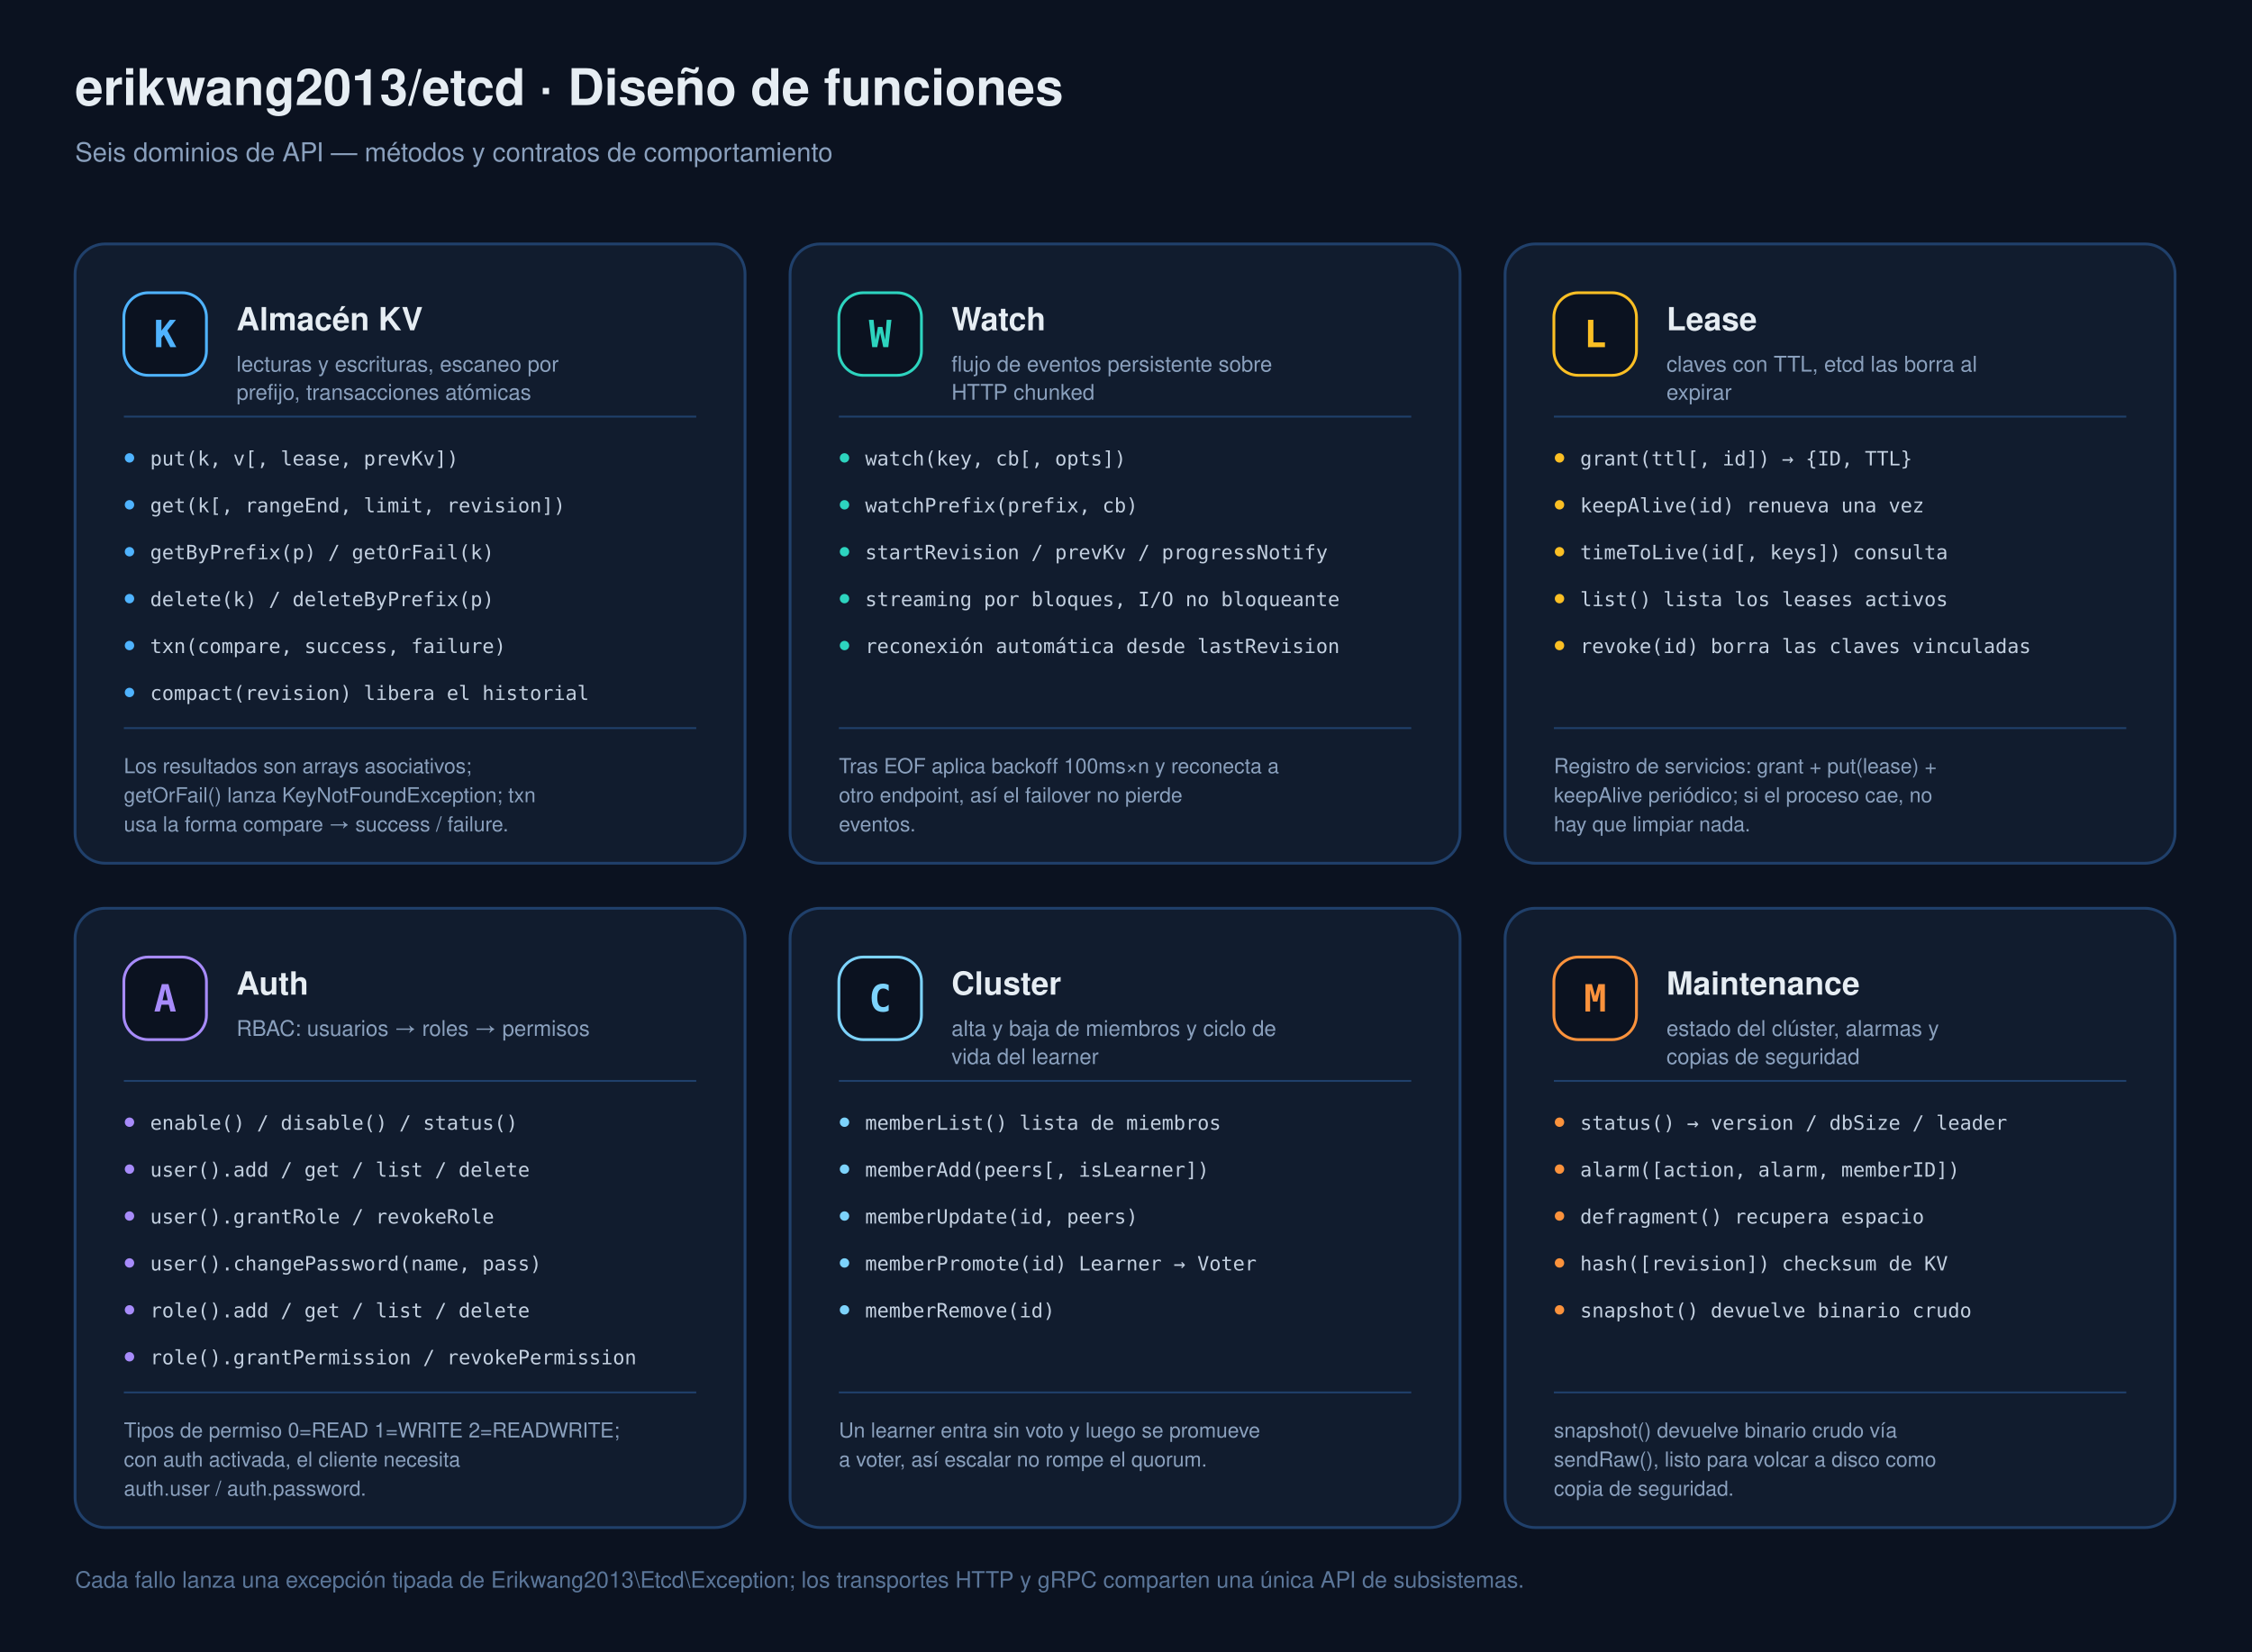
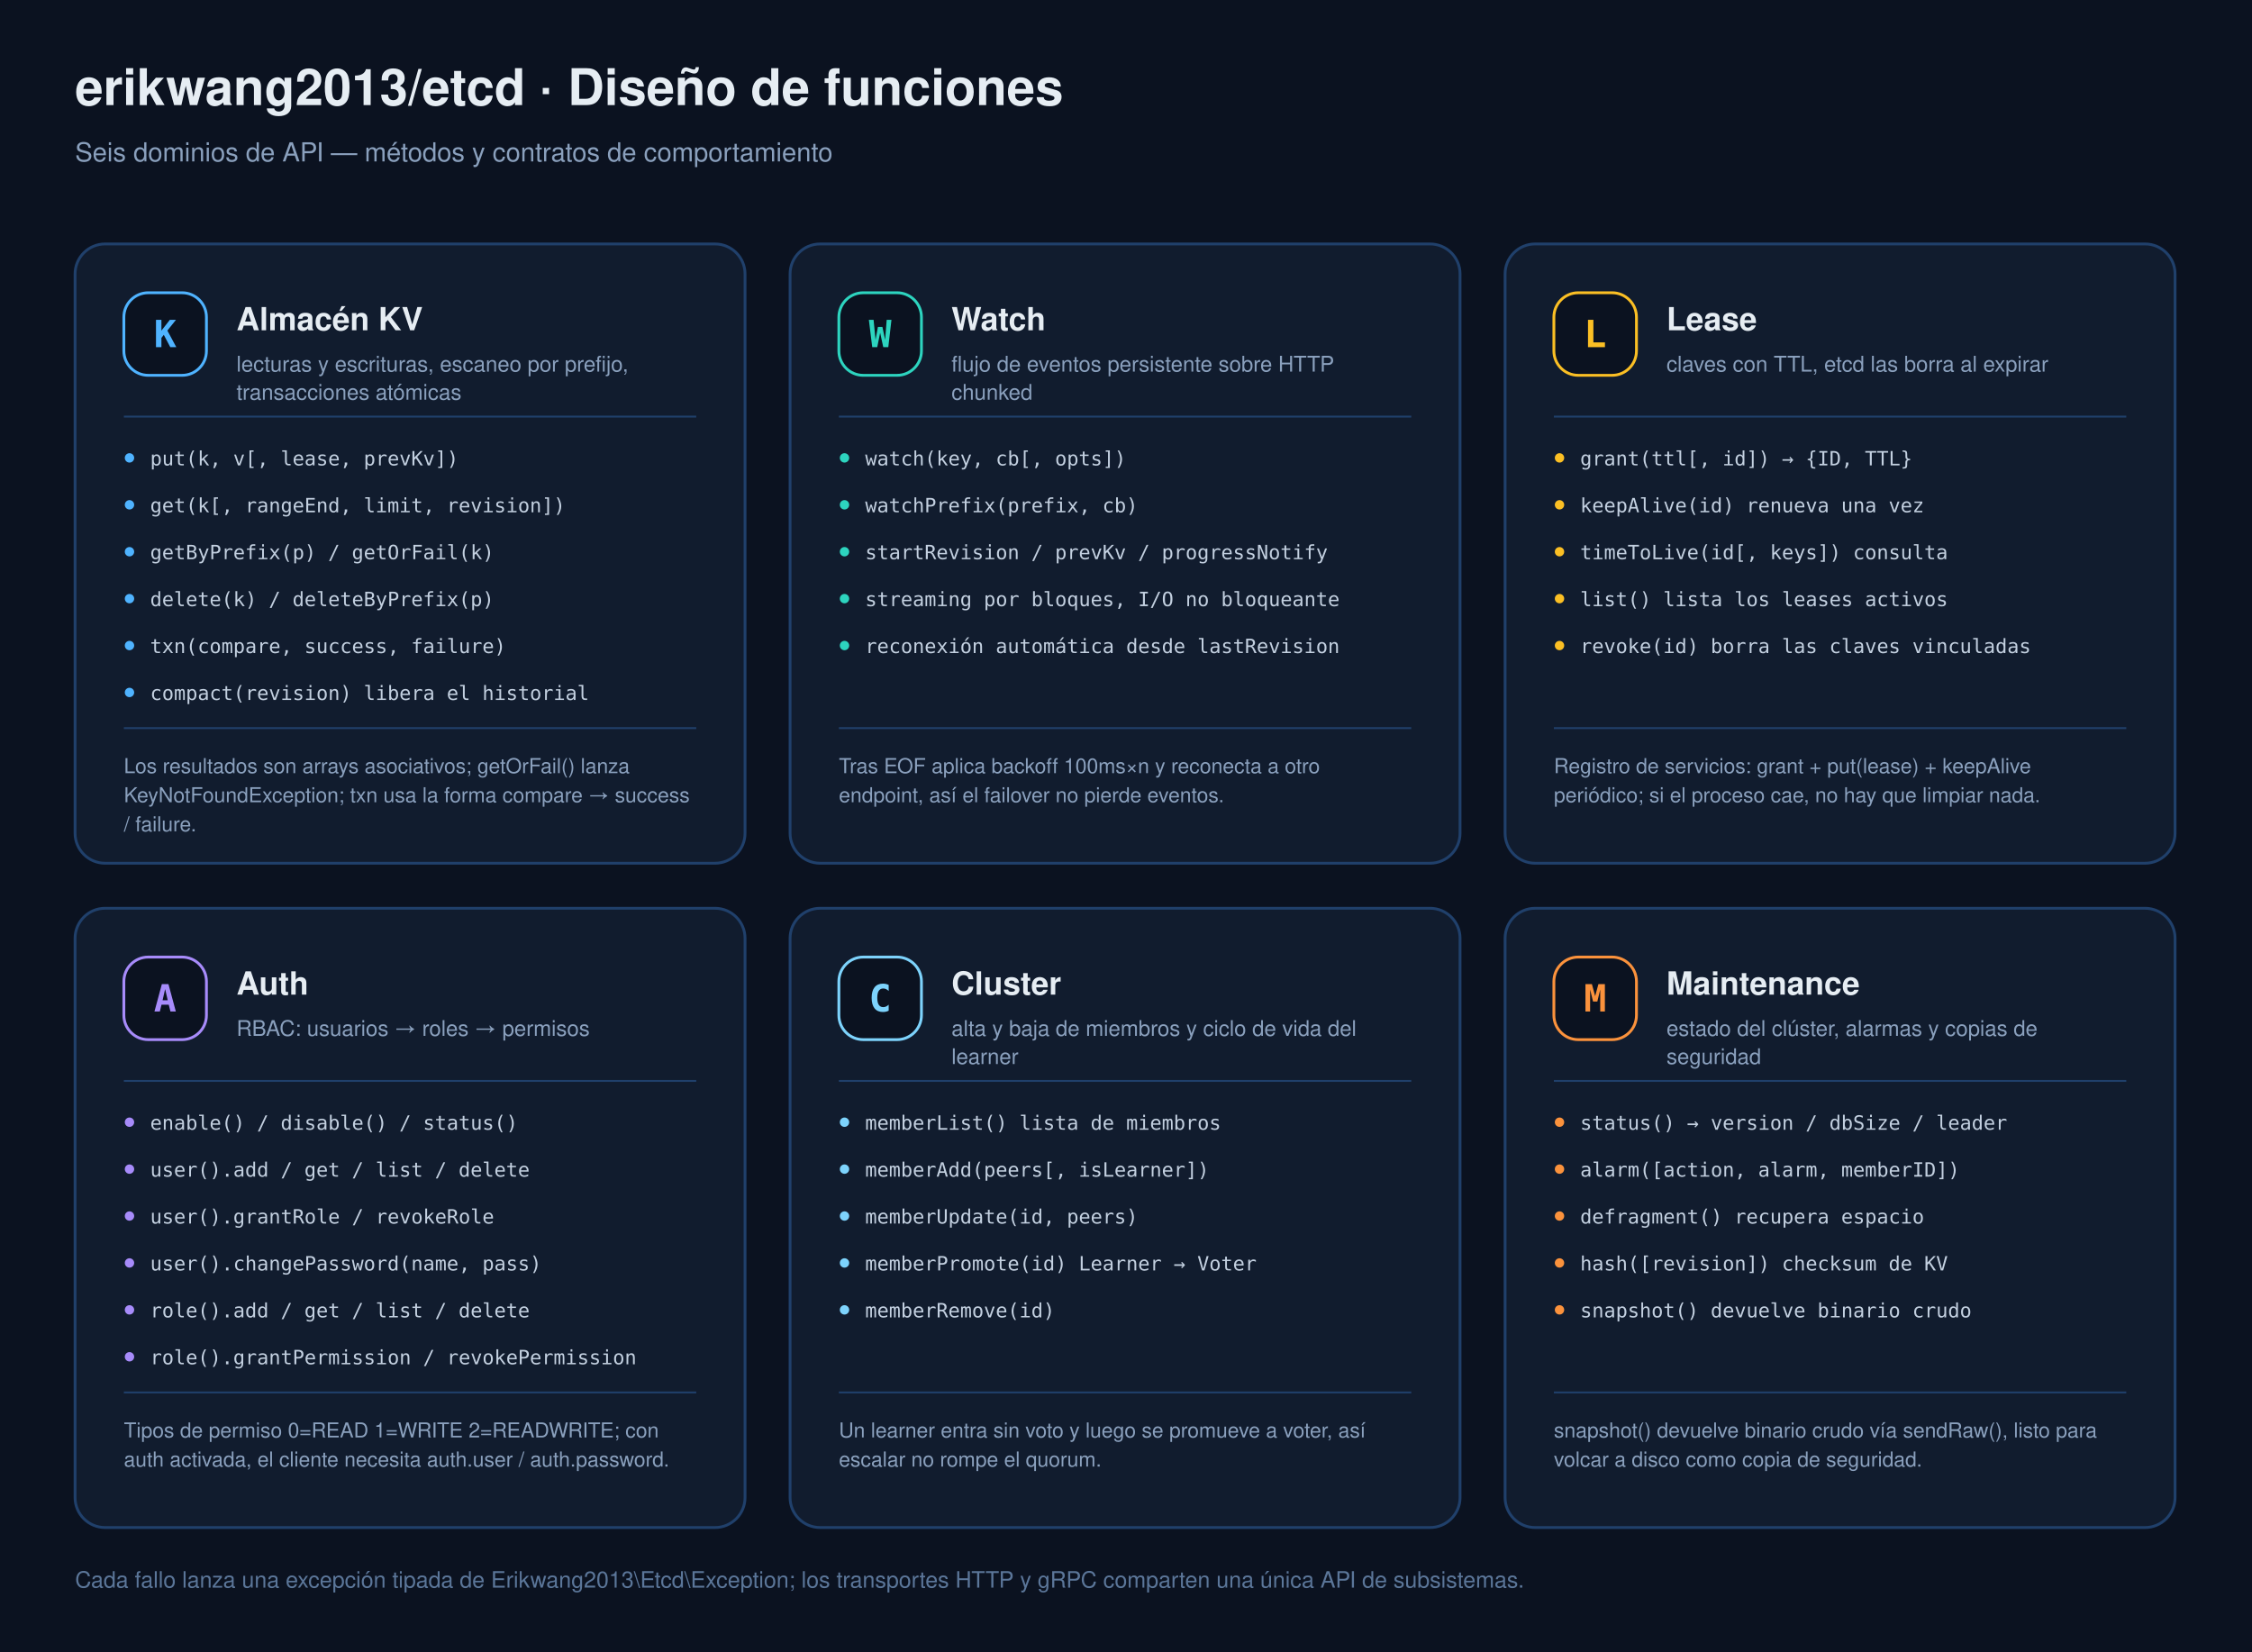
<svg xmlns="http://www.w3.org/2000/svg" viewBox="0 0 1200 880" width="1200" height="880" font-family="Helvetica,Arial,'Noto Sans','Noto Sans CJK SC','Noto Sans Devanagari','Noto Sans Bengali','Noto Sans Arabic','Lohit Devanagari','PingFang SC','Microsoft YaHei',sans-serif" role="img" aria-labelledby="ttl dsc">
  <rect x="0" y="0" width="1200" height="10000" rx="0" fill="#0b1220" stroke="none" stroke-width="1.5" />
  <text x="40.0" y="56" font-size="27" fill="#e6edf3" text-anchor="start" font-weight="700">erikwang2013/etcd · Diseño de funciones</text>
  <text x="40.0" y="86" font-size="14" fill="#8aa0bd" text-anchor="start" font-weight="400">Seis dominios de API — métodos y contratos de comportamiento</text>
  <rect x="40" y="130" width="357" height="330" rx="16" fill="#111c2e" stroke="#20406b" stroke-width="1.5" />
  <rect x="66" y="156" width="44" height="44" rx="13" fill="#0b1220" stroke="#4fb3ff" stroke-width="1.5" />
  <text x="88.0" y="185" font-size="20" fill="#4fb3ff" text-anchor="middle" font-weight="700" font-family="'DejaVu Sans Mono',Menlo,Consolas,'Noto Sans Mono CJK SC',monospace">K</text>
  <text x="126.0" y="176" font-size="17" fill="#e6edf3" text-anchor="start" font-weight="700">Almacén KV</text>
-   <text x="126.0" y="198" font-size="11.5" fill="#8aa0bd" text-anchor="start" font-weight="400">lecturas y escrituras, escaneo por</text>
-   <text x="126.0" y="213" font-size="11.5" fill="#8aa0bd" text-anchor="start" font-weight="400">prefijo, transacciones atómicas</text>
+   <text x="126.0" y="198" font-size="11.5" fill="#8aa0bd" text-anchor="start" font-weight="400">lecturas y escrituras, escaneo por prefijo,</text>
+   <text x="126.0" y="213" font-size="11.5" fill="#8aa0bd" text-anchor="start" font-weight="400">transacciones atómicas</text>
  <line x1="66" y1="222" x2="371" y2="222" stroke="#20406b" stroke-width="1" />
  <circle cx="69" cy="244" r="2.5" fill="#4fb3ff" />
  <text x="80.0" y="248" font-size="10.5" fill="#c3d0e0" text-anchor="start" font-weight="400" font-family="'DejaVu Sans Mono',Menlo,Consolas,'Noto Sans Mono CJK SC',monospace">put(k, v[, lease, prevKv])</text>
  <circle cx="69" cy="269" r="2.5" fill="#4fb3ff" />
  <text x="80.0" y="273" font-size="10.5" fill="#c3d0e0" text-anchor="start" font-weight="400" font-family="'DejaVu Sans Mono',Menlo,Consolas,'Noto Sans Mono CJK SC',monospace">get(k[, rangeEnd, limit, revision])</text>
  <circle cx="69" cy="294" r="2.5" fill="#4fb3ff" />
  <text x="80.0" y="298" font-size="10.5" fill="#c3d0e0" text-anchor="start" font-weight="400" font-family="'DejaVu Sans Mono',Menlo,Consolas,'Noto Sans Mono CJK SC',monospace">getByPrefix(p) / getOrFail(k)</text>
  <circle cx="69" cy="319" r="2.5" fill="#4fb3ff" />
  <text x="80.0" y="323" font-size="10.5" fill="#c3d0e0" text-anchor="start" font-weight="400" font-family="'DejaVu Sans Mono',Menlo,Consolas,'Noto Sans Mono CJK SC',monospace">delete(k) / deleteByPrefix(p)</text>
  <circle cx="69" cy="344" r="2.5" fill="#4fb3ff" />
  <text x="80.0" y="348" font-size="10.5" fill="#c3d0e0" text-anchor="start" font-weight="400" font-family="'DejaVu Sans Mono',Menlo,Consolas,'Noto Sans Mono CJK SC',monospace">txn(compare, success, failure)</text>
  <circle cx="69" cy="369" r="2.5" fill="#4fb3ff" />
  <text x="80.0" y="373" font-size="10.5" fill="#c3d0e0" text-anchor="start" font-weight="400" font-family="'DejaVu Sans Mono',Menlo,Consolas,'Noto Sans Mono CJK SC',monospace">compact(revision) libera el historial</text>
  <line x1="66" y1="388" x2="371" y2="388" stroke="#20406b" stroke-width="1" />
-   <text x="66.0" y="412.0" font-size="11" fill="#8aa0bd" text-anchor="start" font-weight="400">Los resultados son arrays asociativos;</text>
-   <text x="66.0" y="427.5" font-size="11" fill="#8aa0bd" text-anchor="start" font-weight="400">getOrFail() lanza KeyNotFoundException; txn</text>
-   <text x="66.0" y="443.0" font-size="11" fill="#8aa0bd" text-anchor="start" font-weight="400">usa la forma compare → success / failure.</text>
+   <text x="66.0" y="412.0" font-size="11" fill="#8aa0bd" text-anchor="start" font-weight="400">Los resultados son arrays asociativos; getOrFail() lanza</text>
+   <text x="66.0" y="427.5" font-size="11" fill="#8aa0bd" text-anchor="start" font-weight="400">KeyNotFoundException; txn usa la forma compare → success</text>
+   <text x="66.0" y="443.0" font-size="11" fill="#8aa0bd" text-anchor="start" font-weight="400">/ failure.</text>
  <rect x="421" y="130" width="357" height="330" rx="16" fill="#111c2e" stroke="#20406b" stroke-width="1.5" />
  <rect x="447" y="156" width="44" height="44" rx="13" fill="#0b1220" stroke="#2dd4bf" stroke-width="1.5" />
  <text x="469.0" y="185" font-size="20" fill="#2dd4bf" text-anchor="middle" font-weight="700" font-family="'DejaVu Sans Mono',Menlo,Consolas,'Noto Sans Mono CJK SC',monospace">W</text>
  <text x="507.0" y="176" font-size="17" fill="#e6edf3" text-anchor="start" font-weight="700">Watch</text>
-   <text x="507.0" y="198" font-size="11.5" fill="#8aa0bd" text-anchor="start" font-weight="400">flujo de eventos persistente sobre</text>
-   <text x="507.0" y="213" font-size="11.5" fill="#8aa0bd" text-anchor="start" font-weight="400">HTTP chunked</text>
+   <text x="507.0" y="198" font-size="11.5" fill="#8aa0bd" text-anchor="start" font-weight="400">flujo de eventos persistente sobre HTTP</text>
+   <text x="507.0" y="213" font-size="11.5" fill="#8aa0bd" text-anchor="start" font-weight="400">chunked</text>
  <line x1="447" y1="222" x2="752" y2="222" stroke="#20406b" stroke-width="1" />
  <circle cx="450" cy="244" r="2.5" fill="#2dd4bf" />
  <text x="461.0" y="248" font-size="10.5" fill="#c3d0e0" text-anchor="start" font-weight="400" font-family="'DejaVu Sans Mono',Menlo,Consolas,'Noto Sans Mono CJK SC',monospace">watch(key, cb[, opts])</text>
  <circle cx="450" cy="269" r="2.5" fill="#2dd4bf" />
  <text x="461.0" y="273" font-size="10.5" fill="#c3d0e0" text-anchor="start" font-weight="400" font-family="'DejaVu Sans Mono',Menlo,Consolas,'Noto Sans Mono CJK SC',monospace">watchPrefix(prefix, cb)</text>
  <circle cx="450" cy="294" r="2.5" fill="#2dd4bf" />
  <text x="461.0" y="298" font-size="10.5" fill="#c3d0e0" text-anchor="start" font-weight="400" font-family="'DejaVu Sans Mono',Menlo,Consolas,'Noto Sans Mono CJK SC',monospace">startRevision / prevKv / progressNotify</text>
  <circle cx="450" cy="319" r="2.5" fill="#2dd4bf" />
  <text x="461.0" y="323" font-size="10.5" fill="#c3d0e0" text-anchor="start" font-weight="400" font-family="'DejaVu Sans Mono',Menlo,Consolas,'Noto Sans Mono CJK SC',monospace">streaming por bloques, I/O no bloqueante</text>
  <circle cx="450" cy="344" r="2.5" fill="#2dd4bf" />
  <text x="461.0" y="348" font-size="10.5" fill="#c3d0e0" text-anchor="start" font-weight="400" font-family="'DejaVu Sans Mono',Menlo,Consolas,'Noto Sans Mono CJK SC',monospace">reconexión automática desde lastRevision</text>
  <line x1="447" y1="388" x2="752" y2="388" stroke="#20406b" stroke-width="1" />
-   <text x="447.0" y="412.0" font-size="11" fill="#8aa0bd" text-anchor="start" font-weight="400">Tras EOF aplica backoff 100ms×n y reconecta a</text>
-   <text x="447.0" y="427.5" font-size="11" fill="#8aa0bd" text-anchor="start" font-weight="400">otro endpoint, así el failover no pierde</text>
-   <text x="447.0" y="443.0" font-size="11" fill="#8aa0bd" text-anchor="start" font-weight="400">eventos.</text>
+   <text x="447.0" y="412.0" font-size="11" fill="#8aa0bd" text-anchor="start" font-weight="400">Tras EOF aplica backoff 100ms×n y reconecta a otro</text>
+   <text x="447.0" y="427.5" font-size="11" fill="#8aa0bd" text-anchor="start" font-weight="400">endpoint, así el failover no pierde eventos.</text>
  <rect x="802" y="130" width="357" height="330" rx="16" fill="#111c2e" stroke="#20406b" stroke-width="1.5" />
  <rect x="828" y="156" width="44" height="44" rx="13" fill="#0b1220" stroke="#fbbf24" stroke-width="1.5" />
  <text x="850.0" y="185" font-size="20" fill="#fbbf24" text-anchor="middle" font-weight="700" font-family="'DejaVu Sans Mono',Menlo,Consolas,'Noto Sans Mono CJK SC',monospace">L</text>
  <text x="888.0" y="176" font-size="17" fill="#e6edf3" text-anchor="start" font-weight="700">Lease</text>
-   <text x="888.0" y="198" font-size="11.5" fill="#8aa0bd" text-anchor="start" font-weight="400">claves con TTL, etcd las borra al</text>
-   <text x="888.0" y="213" font-size="11.5" fill="#8aa0bd" text-anchor="start" font-weight="400">expirar</text>
+   <text x="888.0" y="198" font-size="11.5" fill="#8aa0bd" text-anchor="start" font-weight="400">claves con TTL, etcd las borra al expirar</text>
  <line x1="828" y1="222" x2="1133" y2="222" stroke="#20406b" stroke-width="1" />
  <circle cx="831" cy="244" r="2.5" fill="#fbbf24" />
  <text x="842.0" y="248" font-size="10.5" fill="#c3d0e0" text-anchor="start" font-weight="400" font-family="'DejaVu Sans Mono',Menlo,Consolas,'Noto Sans Mono CJK SC',monospace">grant(ttl[, id]) → {ID, TTL}</text>
  <circle cx="831" cy="269" r="2.5" fill="#fbbf24" />
  <text x="842.0" y="273" font-size="10.5" fill="#c3d0e0" text-anchor="start" font-weight="400" font-family="'DejaVu Sans Mono',Menlo,Consolas,'Noto Sans Mono CJK SC',monospace">keepAlive(id) renueva una vez</text>
  <circle cx="831" cy="294" r="2.5" fill="#fbbf24" />
  <text x="842.0" y="298" font-size="10.5" fill="#c3d0e0" text-anchor="start" font-weight="400" font-family="'DejaVu Sans Mono',Menlo,Consolas,'Noto Sans Mono CJK SC',monospace">timeToLive(id[, keys]) consulta</text>
  <circle cx="831" cy="319" r="2.5" fill="#fbbf24" />
  <text x="842.0" y="323" font-size="10.5" fill="#c3d0e0" text-anchor="start" font-weight="400" font-family="'DejaVu Sans Mono',Menlo,Consolas,'Noto Sans Mono CJK SC',monospace">list() lista los leases activos</text>
  <circle cx="831" cy="344" r="2.5" fill="#fbbf24" />
  <text x="842.0" y="348" font-size="10.5" fill="#c3d0e0" text-anchor="start" font-weight="400" font-family="'DejaVu Sans Mono',Menlo,Consolas,'Noto Sans Mono CJK SC',monospace">revoke(id) borra las claves vinculadas</text>
  <line x1="828" y1="388" x2="1133" y2="388" stroke="#20406b" stroke-width="1" />
-   <text x="828.0" y="412.0" font-size="11" fill="#8aa0bd" text-anchor="start" font-weight="400">Registro de servicios: grant + put(lease) +</text>
-   <text x="828.0" y="427.5" font-size="11" fill="#8aa0bd" text-anchor="start" font-weight="400">keepAlive periódico; si el proceso cae, no</text>
-   <text x="828.0" y="443.0" font-size="11" fill="#8aa0bd" text-anchor="start" font-weight="400">hay que limpiar nada.</text>
+   <text x="828.0" y="412.0" font-size="11" fill="#8aa0bd" text-anchor="start" font-weight="400">Registro de servicios: grant + put(lease) + keepAlive</text>
+   <text x="828.0" y="427.5" font-size="11" fill="#8aa0bd" text-anchor="start" font-weight="400">periódico; si el proceso cae, no hay que limpiar nada.</text>
  <rect x="40" y="484" width="357" height="330" rx="16" fill="#111c2e" stroke="#20406b" stroke-width="1.5" />
  <rect x="66" y="510" width="44" height="44" rx="13" fill="#0b1220" stroke="#a78bfa" stroke-width="1.5" />
  <text x="88.0" y="539" font-size="20" fill="#a78bfa" text-anchor="middle" font-weight="700" font-family="'DejaVu Sans Mono',Menlo,Consolas,'Noto Sans Mono CJK SC',monospace">A</text>
  <text x="126.0" y="530" font-size="17" fill="#e6edf3" text-anchor="start" font-weight="700">Auth</text>
  <text x="126.0" y="552" font-size="11.5" fill="#8aa0bd" text-anchor="start" font-weight="400">RBAC: usuarios → roles → permisos</text>
  <line x1="66" y1="576" x2="371" y2="576" stroke="#20406b" stroke-width="1" />
  <circle cx="69" cy="598" r="2.5" fill="#a78bfa" />
  <text x="80.0" y="602" font-size="10.5" fill="#c3d0e0" text-anchor="start" font-weight="400" font-family="'DejaVu Sans Mono',Menlo,Consolas,'Noto Sans Mono CJK SC',monospace">enable() / disable() / status()</text>
  <circle cx="69" cy="623" r="2.5" fill="#a78bfa" />
  <text x="80.0" y="627" font-size="10.5" fill="#c3d0e0" text-anchor="start" font-weight="400" font-family="'DejaVu Sans Mono',Menlo,Consolas,'Noto Sans Mono CJK SC',monospace">user().add / get / list / delete</text>
  <circle cx="69" cy="648" r="2.5" fill="#a78bfa" />
  <text x="80.0" y="652" font-size="10.5" fill="#c3d0e0" text-anchor="start" font-weight="400" font-family="'DejaVu Sans Mono',Menlo,Consolas,'Noto Sans Mono CJK SC',monospace">user().grantRole / revokeRole</text>
  <circle cx="69" cy="673" r="2.5" fill="#a78bfa" />
  <text x="80.0" y="677" font-size="10.5" fill="#c3d0e0" text-anchor="start" font-weight="400" font-family="'DejaVu Sans Mono',Menlo,Consolas,'Noto Sans Mono CJK SC',monospace">user().changePassword(name, pass)</text>
  <circle cx="69" cy="698" r="2.5" fill="#a78bfa" />
  <text x="80.0" y="702" font-size="10.5" fill="#c3d0e0" text-anchor="start" font-weight="400" font-family="'DejaVu Sans Mono',Menlo,Consolas,'Noto Sans Mono CJK SC',monospace">role().add / get / list / delete</text>
  <circle cx="69" cy="723" r="2.5" fill="#a78bfa" />
  <text x="80.0" y="727" font-size="10.5" fill="#c3d0e0" text-anchor="start" font-weight="400" font-family="'DejaVu Sans Mono',Menlo,Consolas,'Noto Sans Mono CJK SC',monospace">role().grantPermission / revokePermission</text>
  <line x1="66" y1="742" x2="371" y2="742" stroke="#20406b" stroke-width="1" />
-   <text x="66.0" y="766.0" font-size="11" fill="#8aa0bd" text-anchor="start" font-weight="400">Tipos de permiso 0=READ 1=WRITE 2=READWRITE;</text>
-   <text x="66.0" y="781.5" font-size="11" fill="#8aa0bd" text-anchor="start" font-weight="400">con auth activada, el cliente necesita</text>
-   <text x="66.0" y="797.0" font-size="11" fill="#8aa0bd" text-anchor="start" font-weight="400">auth.user / auth.password.</text>
+   <text x="66.0" y="766.0" font-size="11" fill="#8aa0bd" text-anchor="start" font-weight="400">Tipos de permiso 0=READ 1=WRITE 2=READWRITE; con</text>
+   <text x="66.0" y="781.5" font-size="11" fill="#8aa0bd" text-anchor="start" font-weight="400">auth activada, el cliente necesita auth.user / auth.password.</text>
  <rect x="421" y="484" width="357" height="330" rx="16" fill="#111c2e" stroke="#20406b" stroke-width="1.5" />
  <rect x="447" y="510" width="44" height="44" rx="13" fill="#0b1220" stroke="#7dd3fc" stroke-width="1.5" />
  <text x="469.0" y="539" font-size="20" fill="#7dd3fc" text-anchor="middle" font-weight="700" font-family="'DejaVu Sans Mono',Menlo,Consolas,'Noto Sans Mono CJK SC',monospace">C</text>
  <text x="507.0" y="530" font-size="17" fill="#e6edf3" text-anchor="start" font-weight="700">Cluster</text>
-   <text x="507.0" y="552" font-size="11.5" fill="#8aa0bd" text-anchor="start" font-weight="400">alta y baja de miembros y ciclo de</text>
-   <text x="507.0" y="567" font-size="11.5" fill="#8aa0bd" text-anchor="start" font-weight="400">vida del learner</text>
+   <text x="507.0" y="552" font-size="11.5" fill="#8aa0bd" text-anchor="start" font-weight="400">alta y baja de miembros y ciclo de vida del</text>
+   <text x="507.0" y="567" font-size="11.5" fill="#8aa0bd" text-anchor="start" font-weight="400">learner</text>
  <line x1="447" y1="576" x2="752" y2="576" stroke="#20406b" stroke-width="1" />
  <circle cx="450" cy="598" r="2.5" fill="#7dd3fc" />
  <text x="461.0" y="602" font-size="10.5" fill="#c3d0e0" text-anchor="start" font-weight="400" font-family="'DejaVu Sans Mono',Menlo,Consolas,'Noto Sans Mono CJK SC',monospace">memberList() lista de miembros</text>
  <circle cx="450" cy="623" r="2.5" fill="#7dd3fc" />
  <text x="461.0" y="627" font-size="10.5" fill="#c3d0e0" text-anchor="start" font-weight="400" font-family="'DejaVu Sans Mono',Menlo,Consolas,'Noto Sans Mono CJK SC',monospace">memberAdd(peers[, isLearner])</text>
  <circle cx="450" cy="648" r="2.5" fill="#7dd3fc" />
  <text x="461.0" y="652" font-size="10.5" fill="#c3d0e0" text-anchor="start" font-weight="400" font-family="'DejaVu Sans Mono',Menlo,Consolas,'Noto Sans Mono CJK SC',monospace">memberUpdate(id, peers)</text>
  <circle cx="450" cy="673" r="2.5" fill="#7dd3fc" />
  <text x="461.0" y="677" font-size="10.5" fill="#c3d0e0" text-anchor="start" font-weight="400" font-family="'DejaVu Sans Mono',Menlo,Consolas,'Noto Sans Mono CJK SC',monospace">memberPromote(id) Learner → Voter</text>
  <circle cx="450" cy="698" r="2.5" fill="#7dd3fc" />
  <text x="461.0" y="702" font-size="10.5" fill="#c3d0e0" text-anchor="start" font-weight="400" font-family="'DejaVu Sans Mono',Menlo,Consolas,'Noto Sans Mono CJK SC',monospace">memberRemove(id)</text>
  <line x1="447" y1="742" x2="752" y2="742" stroke="#20406b" stroke-width="1" />
-   <text x="447.0" y="766.0" font-size="11" fill="#8aa0bd" text-anchor="start" font-weight="400">Un learner entra sin voto y luego se promueve</text>
-   <text x="447.0" y="781.5" font-size="11" fill="#8aa0bd" text-anchor="start" font-weight="400">a voter, así escalar no rompe el quorum.</text>
+   <text x="447.0" y="766.0" font-size="11" fill="#8aa0bd" text-anchor="start" font-weight="400">Un learner entra sin voto y luego se promueve a voter, así</text>
+   <text x="447.0" y="781.5" font-size="11" fill="#8aa0bd" text-anchor="start" font-weight="400">escalar no rompe el quorum.</text>
  <rect x="802" y="484" width="357" height="330" rx="16" fill="#111c2e" stroke="#20406b" stroke-width="1.5" />
  <rect x="828" y="510" width="44" height="44" rx="13" fill="#0b1220" stroke="#fb923c" stroke-width="1.5" />
  <text x="850.0" y="539" font-size="20" fill="#fb923c" text-anchor="middle" font-weight="700" font-family="'DejaVu Sans Mono',Menlo,Consolas,'Noto Sans Mono CJK SC',monospace">M</text>
  <text x="888.0" y="530" font-size="17" fill="#e6edf3" text-anchor="start" font-weight="700">Maintenance</text>
-   <text x="888.0" y="552" font-size="11.5" fill="#8aa0bd" text-anchor="start" font-weight="400">estado del clúster, alarmas y</text>
-   <text x="888.0" y="567" font-size="11.5" fill="#8aa0bd" text-anchor="start" font-weight="400">copias de seguridad</text>
+   <text x="888.0" y="552" font-size="11.5" fill="#8aa0bd" text-anchor="start" font-weight="400">estado del clúster, alarmas y copias de</text>
+   <text x="888.0" y="567" font-size="11.5" fill="#8aa0bd" text-anchor="start" font-weight="400">seguridad</text>
  <line x1="828" y1="576" x2="1133" y2="576" stroke="#20406b" stroke-width="1" />
  <circle cx="831" cy="598" r="2.5" fill="#fb923c" />
  <text x="842.0" y="602" font-size="10.5" fill="#c3d0e0" text-anchor="start" font-weight="400" font-family="'DejaVu Sans Mono',Menlo,Consolas,'Noto Sans Mono CJK SC',monospace">status() → version / dbSize / leader</text>
  <circle cx="831" cy="623" r="2.5" fill="#fb923c" />
  <text x="842.0" y="627" font-size="10.5" fill="#c3d0e0" text-anchor="start" font-weight="400" font-family="'DejaVu Sans Mono',Menlo,Consolas,'Noto Sans Mono CJK SC',monospace">alarm([action, alarm, memberID])</text>
  <circle cx="831" cy="648" r="2.5" fill="#fb923c" />
  <text x="842.0" y="652" font-size="10.5" fill="#c3d0e0" text-anchor="start" font-weight="400" font-family="'DejaVu Sans Mono',Menlo,Consolas,'Noto Sans Mono CJK SC',monospace">defragment() recupera espacio</text>
  <circle cx="831" cy="673" r="2.5" fill="#fb923c" />
  <text x="842.0" y="677" font-size="10.5" fill="#c3d0e0" text-anchor="start" font-weight="400" font-family="'DejaVu Sans Mono',Menlo,Consolas,'Noto Sans Mono CJK SC',monospace">hash([revision]) checksum de KV</text>
  <circle cx="831" cy="698" r="2.5" fill="#fb923c" />
  <text x="842.0" y="702" font-size="10.5" fill="#c3d0e0" text-anchor="start" font-weight="400" font-family="'DejaVu Sans Mono',Menlo,Consolas,'Noto Sans Mono CJK SC',monospace">snapshot() devuelve binario crudo</text>
  <line x1="828" y1="742" x2="1133" y2="742" stroke="#20406b" stroke-width="1" />
-   <text x="828.0" y="766.0" font-size="11" fill="#8aa0bd" text-anchor="start" font-weight="400">snapshot() devuelve binario crudo vía</text>
-   <text x="828.0" y="781.5" font-size="11" fill="#8aa0bd" text-anchor="start" font-weight="400">sendRaw(), listo para volcar a disco como</text>
-   <text x="828.0" y="797.0" font-size="11" fill="#8aa0bd" text-anchor="start" font-weight="400">copia de seguridad.</text>
+   <text x="828.0" y="766.0" font-size="11" fill="#8aa0bd" text-anchor="start" font-weight="400">snapshot() devuelve binario crudo vía sendRaw(), listo para</text>
+   <text x="828.0" y="781.5" font-size="11" fill="#8aa0bd" text-anchor="start" font-weight="400">volcar a disco como copia de seguridad.</text>
  <text x="40.0" y="846" font-size="12" fill="#5b7699" text-anchor="start" font-weight="400">Cada fallo lanza una excepción tipada de Erikwang2013\Etcd\Exception; los transportes HTTP y gRPC comparten una única API de subsistemas.</text>
</svg>
